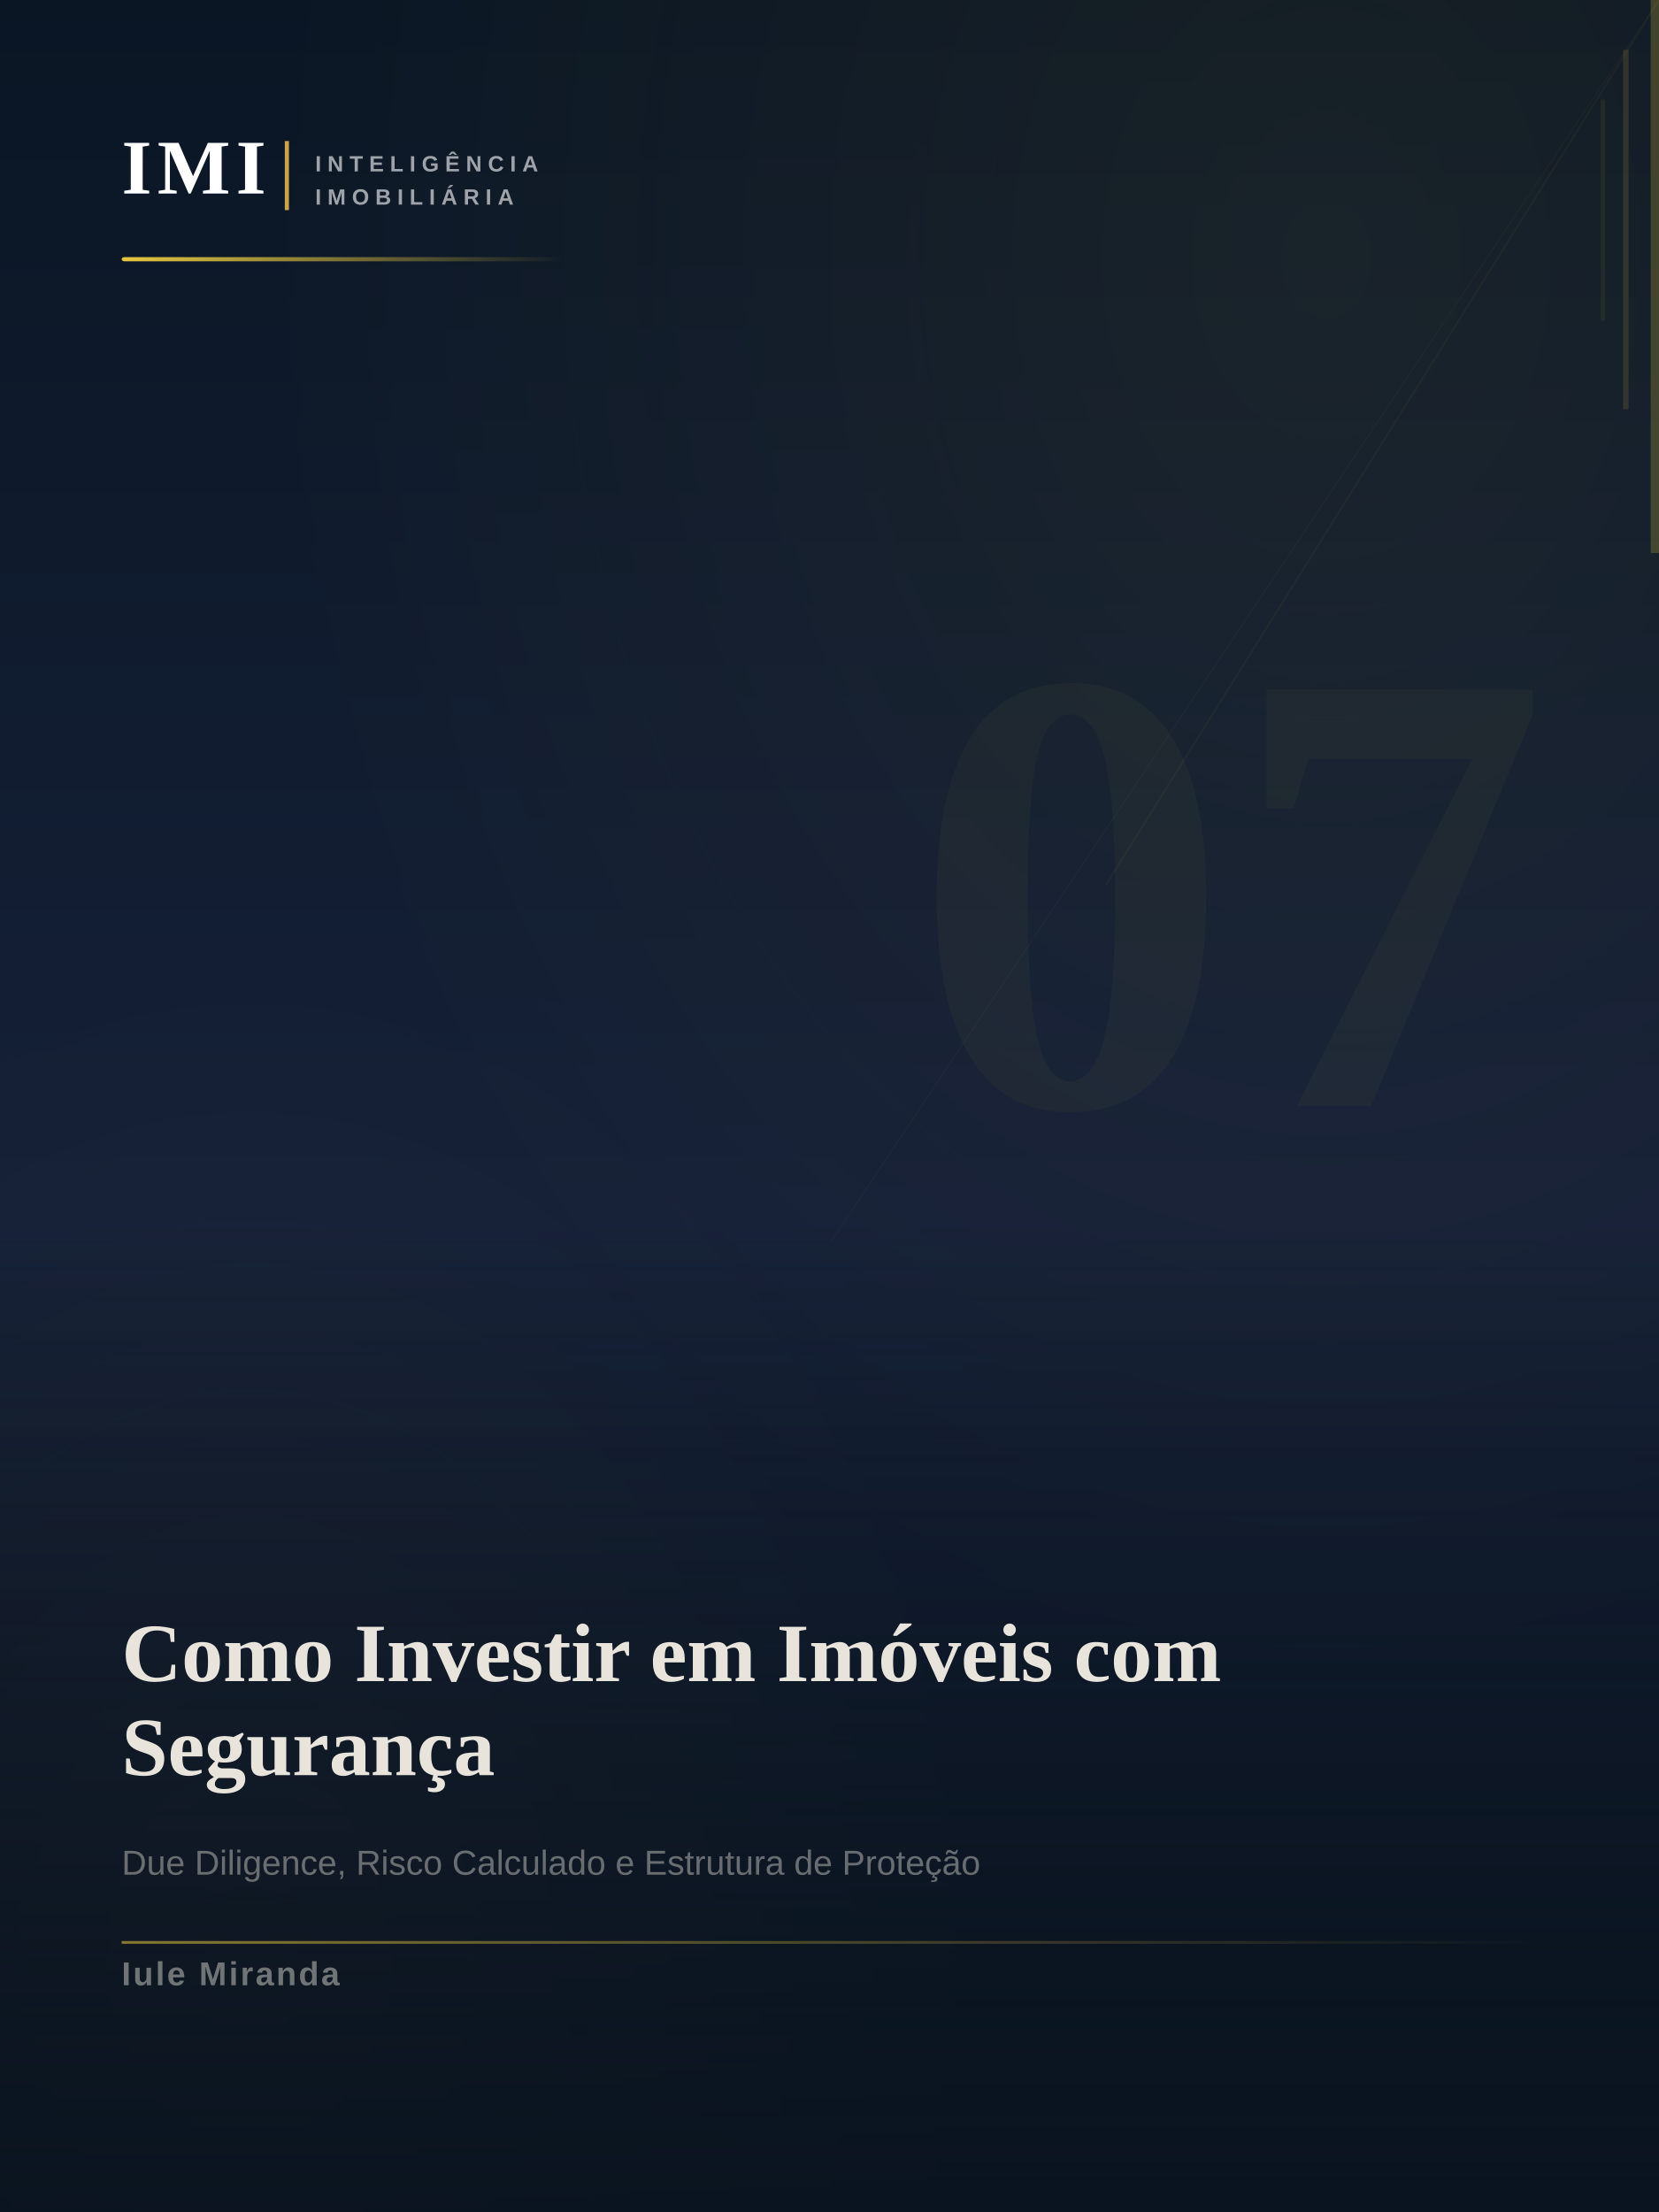
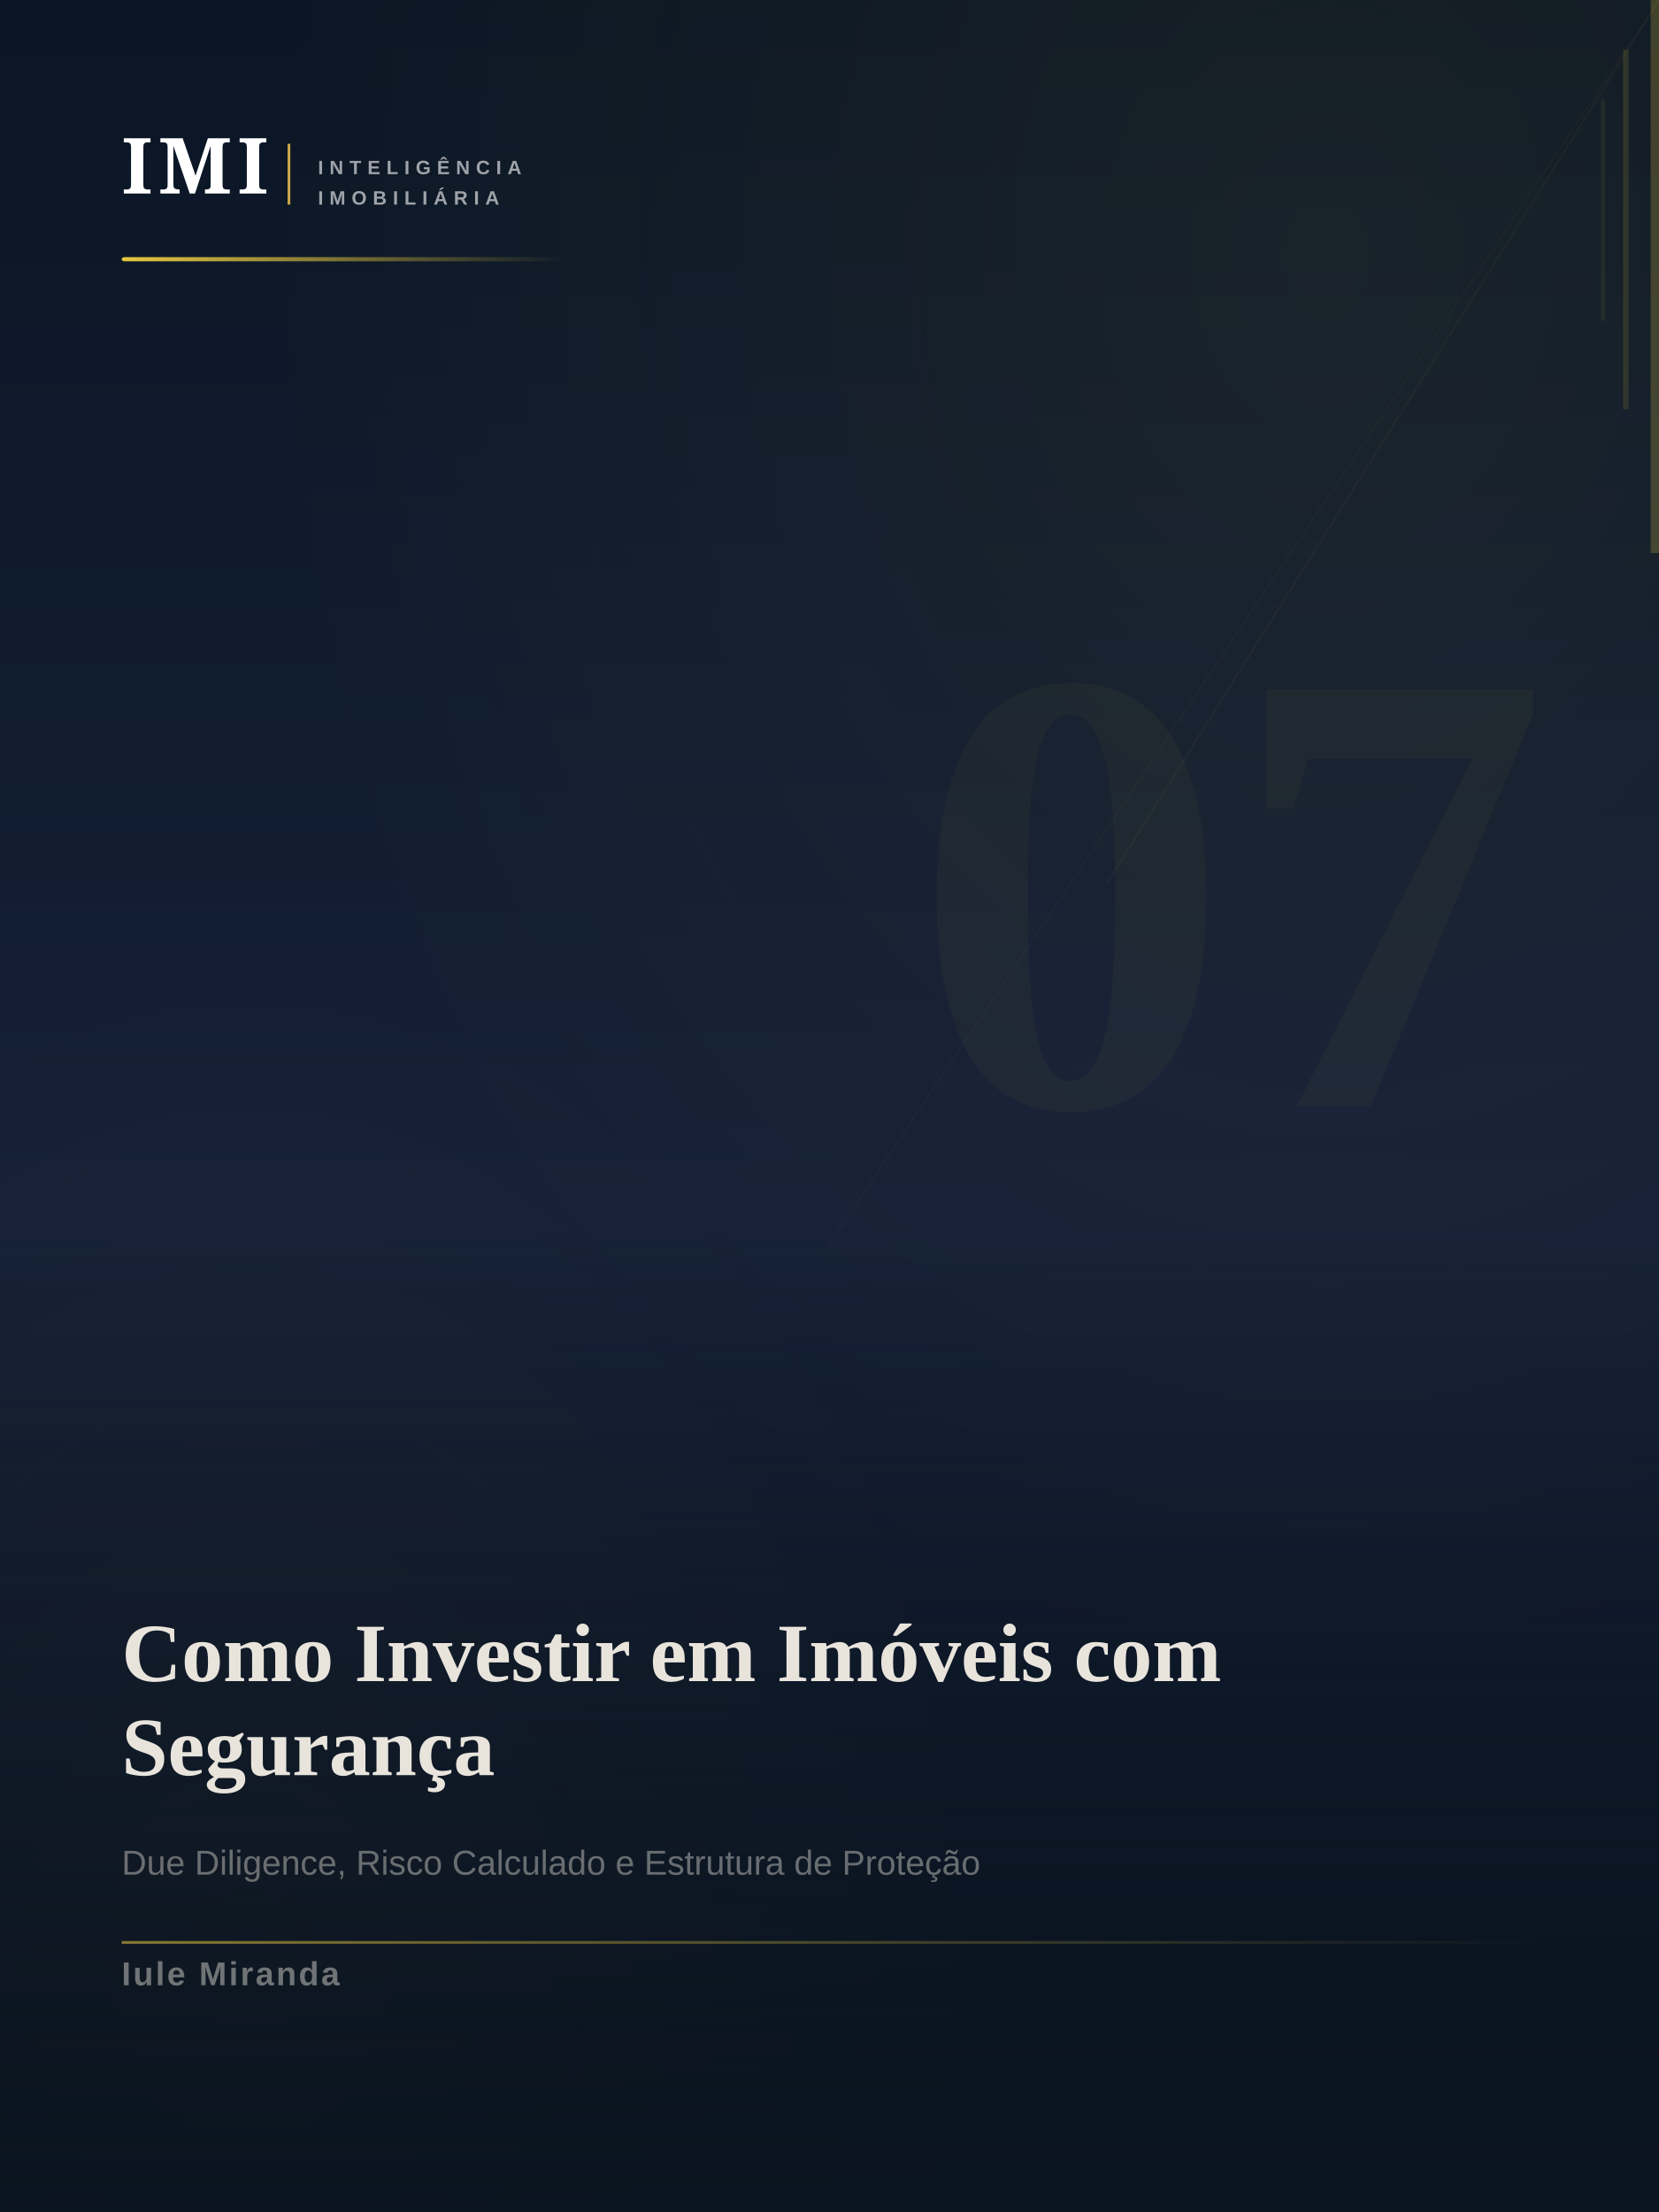
<svg xmlns="http://www.w3.org/2000/svg" width="600" height="800" viewBox="0 0 600 800">
  <defs>
    <linearGradient id="bg_livro_07_investir_imoveis_seguranca" x1="0" y1="0" x2="0" y2="1">
      <stop offset="0%" stop-color="#0A1624" />
      <stop offset="55%" stop-color="#152038" />
      <stop offset="100%" stop-color="#0A1420" />
    </linearGradient>
    <linearGradient id="acc_livro_07_investir_imoveis_seguranca" x1="0" y1="0" x2="1" y2="0">
      <stop offset="0%" stop-color="#E8C840" />
      <stop offset="100%" stop-color="#E8C840" stop-opacity="0" />
    </linearGradient>
    <linearGradient id="fade_livro_07_investir_imoveis_seguranca" x1="0" y1="0.55" x2="0" y2="1">
      <stop offset="0%" stop-color="#0A1420" stop-opacity="0" />
      <stop offset="100%" stop-color="#0A1420" stop-opacity="0.92" />
    </linearGradient>
    <radialGradient id="glow_livro_07_investir_imoveis_seguranca" cx="80%" cy="12%" r="65%">
      <stop offset="0%" stop-color="#E8C840" stop-opacity="0.06" />
      <stop offset="100%" stop-color="#E8C840" stop-opacity="0" />
    </radialGradient>
    <radialGradient id="glow2_livro_07_investir_imoveis_seguranca" cx="15%" cy="88%" r="45%">
      <stop offset="0%" stop-color="#E8C840" stop-opacity="0.04" />
      <stop offset="100%" stop-color="#E8C840" stop-opacity="0" />
    </radialGradient>
  </defs>
  <rect width="600" height="800" fill="url(#bg_livro_07_investir_imoveis_seguranca)" />
  <rect width="600" height="800" fill="url(#glow_livro_07_investir_imoveis_seguranca)" />
  <rect width="600" height="800" fill="url(#glow2_livro_07_investir_imoveis_seguranca)" />
  <rect x="597" y="0" width="3" height="200" fill="#E8C840" opacity="0.22" />
  <rect x="587" y="18" width="2" height="130" fill="#E8C840" opacity="0.13" />
  <rect x="579" y="36" width="1.5" height="80" fill="#E8C840" opacity="0.07" />
  <line x1="600" y1="0" x2="400" y2="320" stroke="#E8C840" stroke-width="0.6" opacity="0.04" />
  <line x1="600" y1="0" x2="300" y2="450" stroke="#E8C840" stroke-width="0.5" opacity="0.03" />
  <text x="560" y="400" font-family="Georgia, 'Times New Roman', serif" font-size="230" font-weight="700" fill="#E8C840" opacity="0.038" text-anchor="end" dominant-baseline="auto">07</text>
-   <text x="44" y="70" font-family="Georgia, 'Times New Roman', serif" font-size="28" font-weight="700" fill="#FFFFFF" letter-spacing="2" xml:space="preserve">IMI</text>
-   <rect x="103" y="51" width="1.5" height="25" fill="#C8A44A" />
-   <text x="114" y="62" font-family="Arial, Helvetica, sans-serif" font-size="8" font-weight="600" fill="#FFFFFF" fill-opacity="0.60" letter-spacing="2.2" xml:space="preserve">INTELIGÊNCIA</text>
-   <text x="114" y="74" font-family="Arial, Helvetica, sans-serif" font-size="8" font-weight="600" fill="#FFFFFF" fill-opacity="0.60" letter-spacing="2.2" xml:space="preserve">IMOBILIÁRIA</text>
+   <text x="44" y="70" font-family="'Playfair Display', 'Cormorant Garamond', Georgia, serif" font-size="28" font-weight="700" fill="#FFFFFF" letter-spacing="2" xml:space="preserve">IMI</text>
+   <rect x="104" y="52" width="1" height="22" fill="#C8A44A" />
+   <text x="115" y="63" font-family="'Geist Sans', Arial, Helvetica, sans-serif" font-size="7" font-weight="600" fill="#FFFFFF" fill-opacity="0.60" letter-spacing="2.2" xml:space="preserve">INTELIGÊNCIA</text>
+   <text x="115" y="74" font-family="'Geist Sans', Arial, Helvetica, sans-serif" font-size="7" font-weight="600" fill="#FFFFFF" fill-opacity="0.60" letter-spacing="2.2" xml:space="preserve">IMOBILIÁRIA</text>
  <rect x="44" y="93" width="160" height="1.5" fill="url(#acc_livro_07_investir_imoveis_seguranca)" rx="1" />
  <rect width="600" height="800" fill="url(#fade_livro_07_investir_imoveis_seguranca)" />
  <text x="44" y="608" font-family="Georgia, 'Times New Roman', serif" font-size="30" font-weight="700" fill="#E8E4DC" xml:space="preserve">Como Investir em Imóveis com</text>
  <text x="44" y="642" font-family="Georgia, 'Times New Roman', serif" font-size="30" font-weight="700" fill="#E8E4DC" xml:space="preserve">Segurança</text>
  <text x="44" y="678" font-family="Arial, Helvetica, sans-serif" font-size="12.5" fill="#E8E4DC" fill-opacity="0.42" xml:space="preserve">Due Diligence, Risco Calculado e Estrutura de Proteção</text>
  <rect x="44" y="702" width="512" height="1" fill="url(#acc_livro_07_investir_imoveis_seguranca)" opacity="0.55" />
  <text x="44" y="718" font-family="Arial, Helvetica, sans-serif" font-size="12" font-weight="600" fill="#E8E4DC" fill-opacity="0.45" letter-spacing="0.8" xml:space="preserve">Iule Miranda</text>
</svg>
